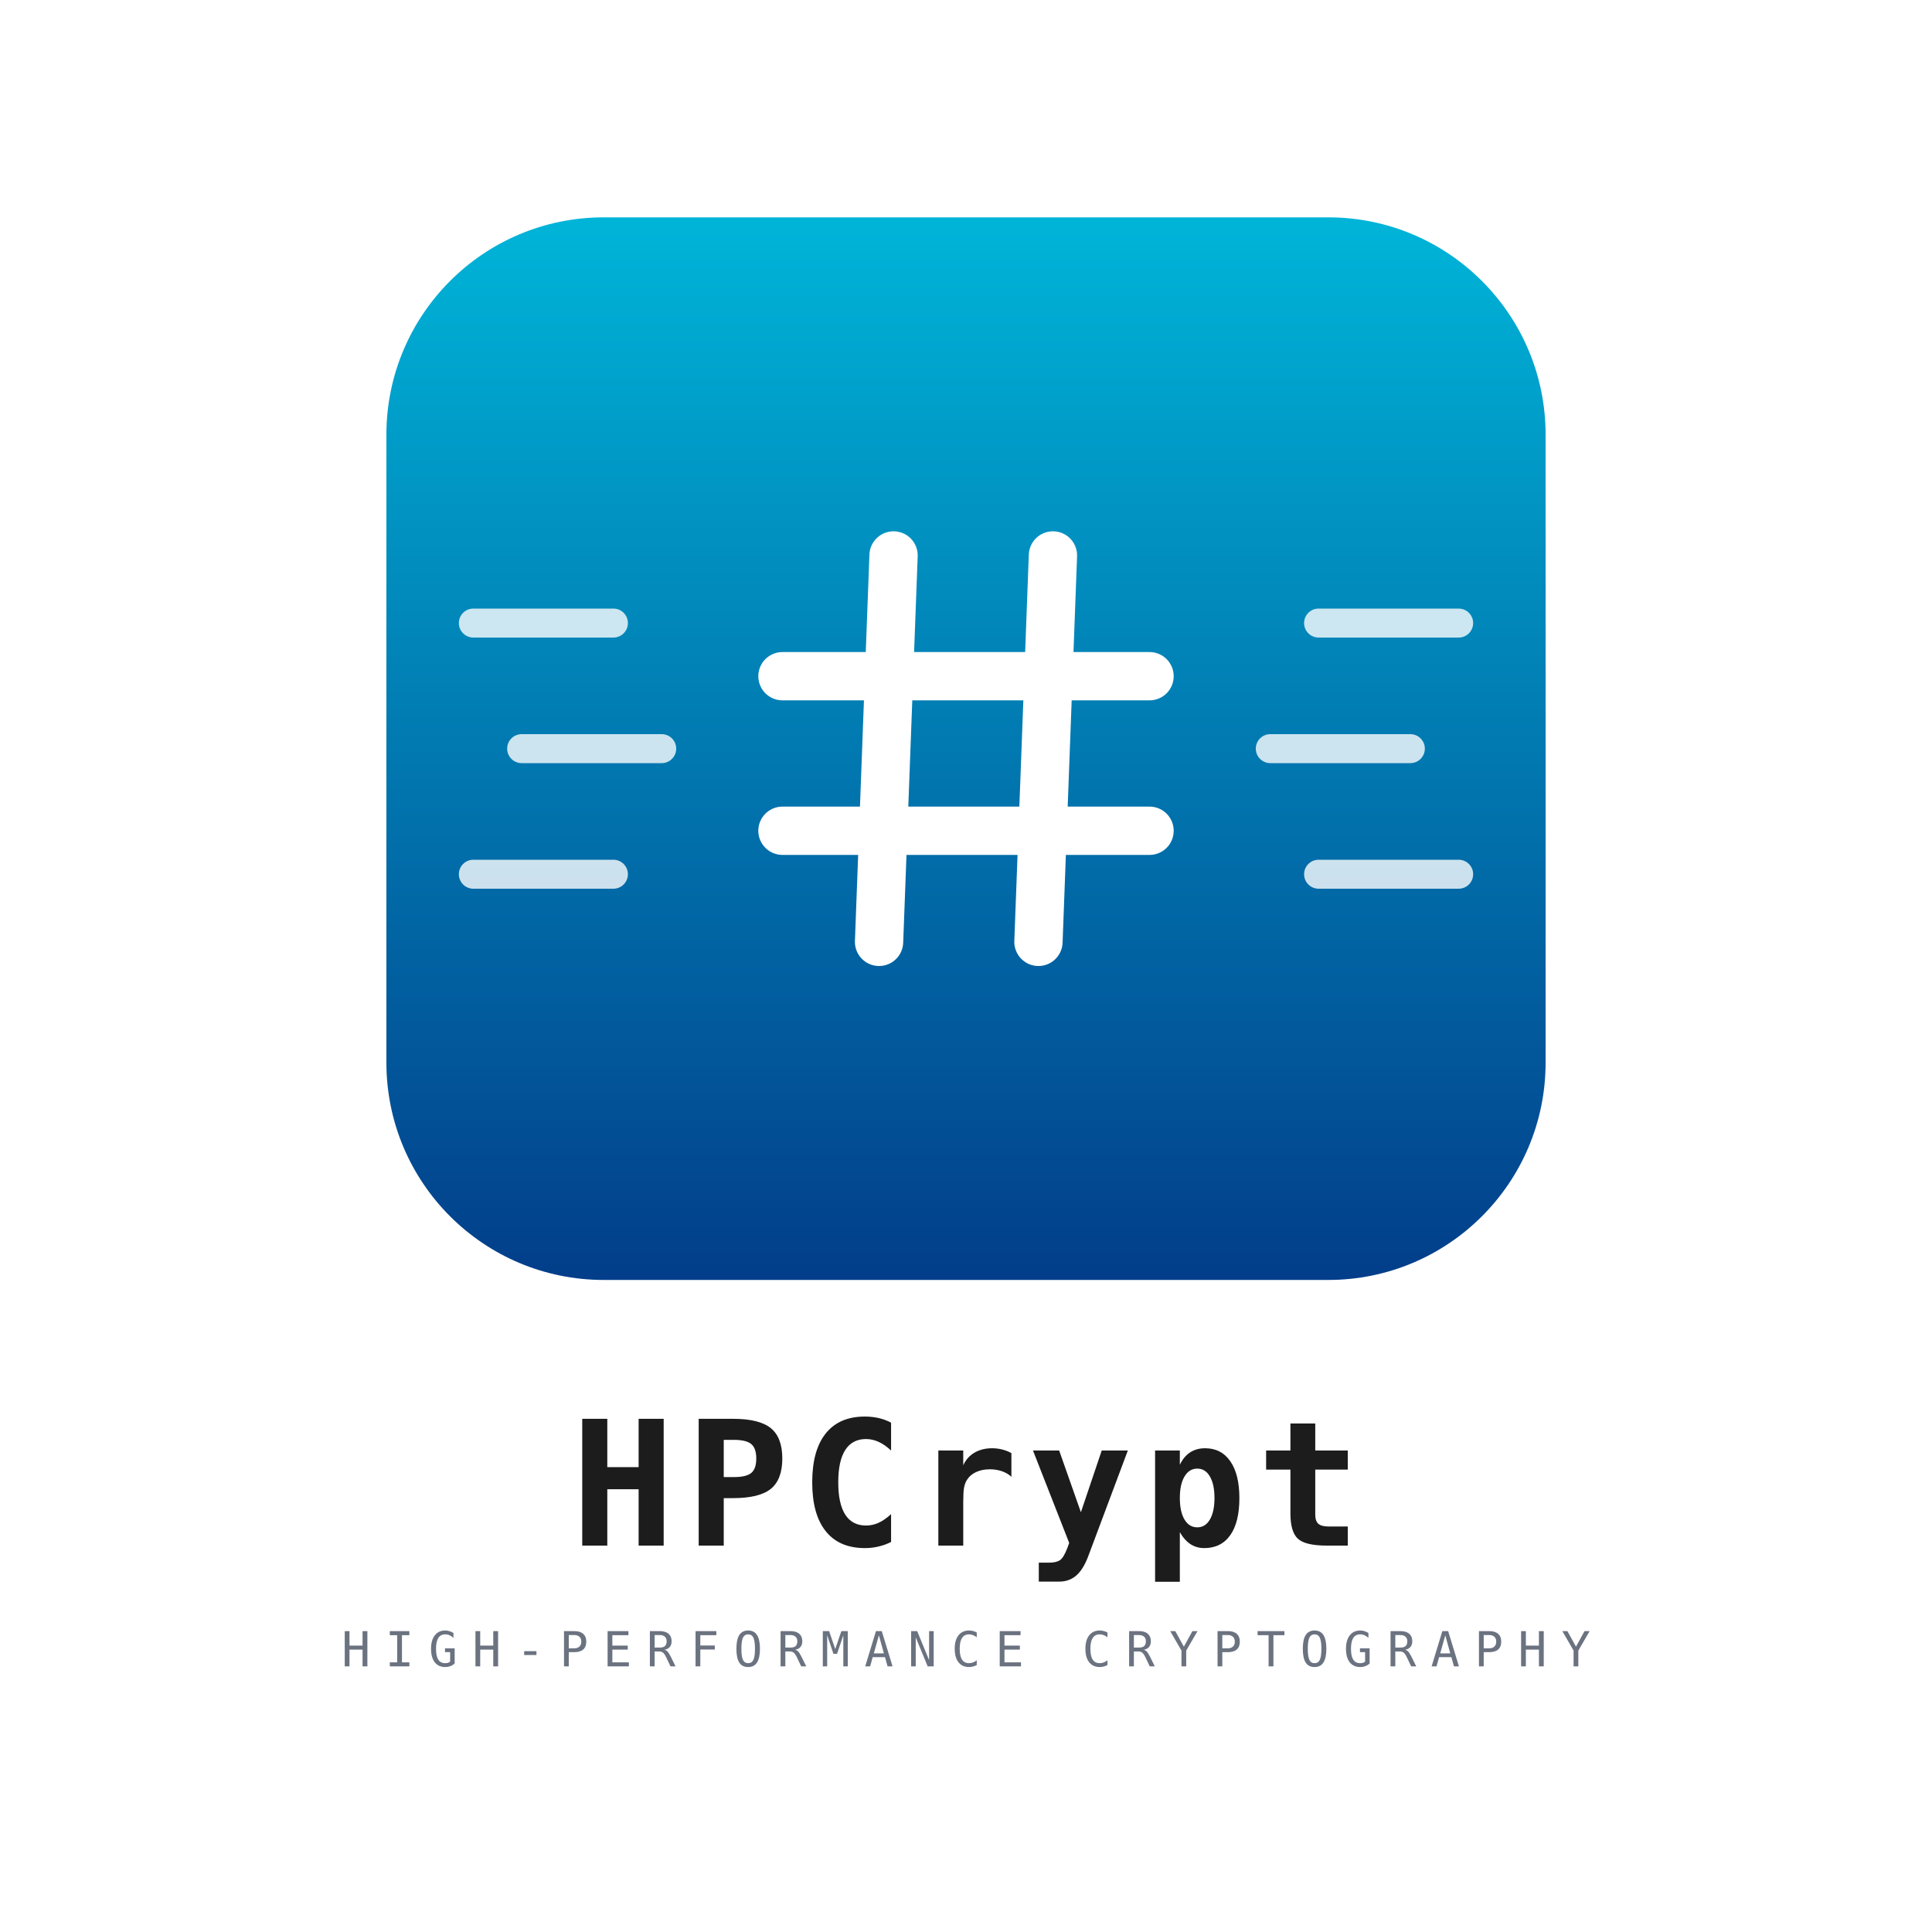
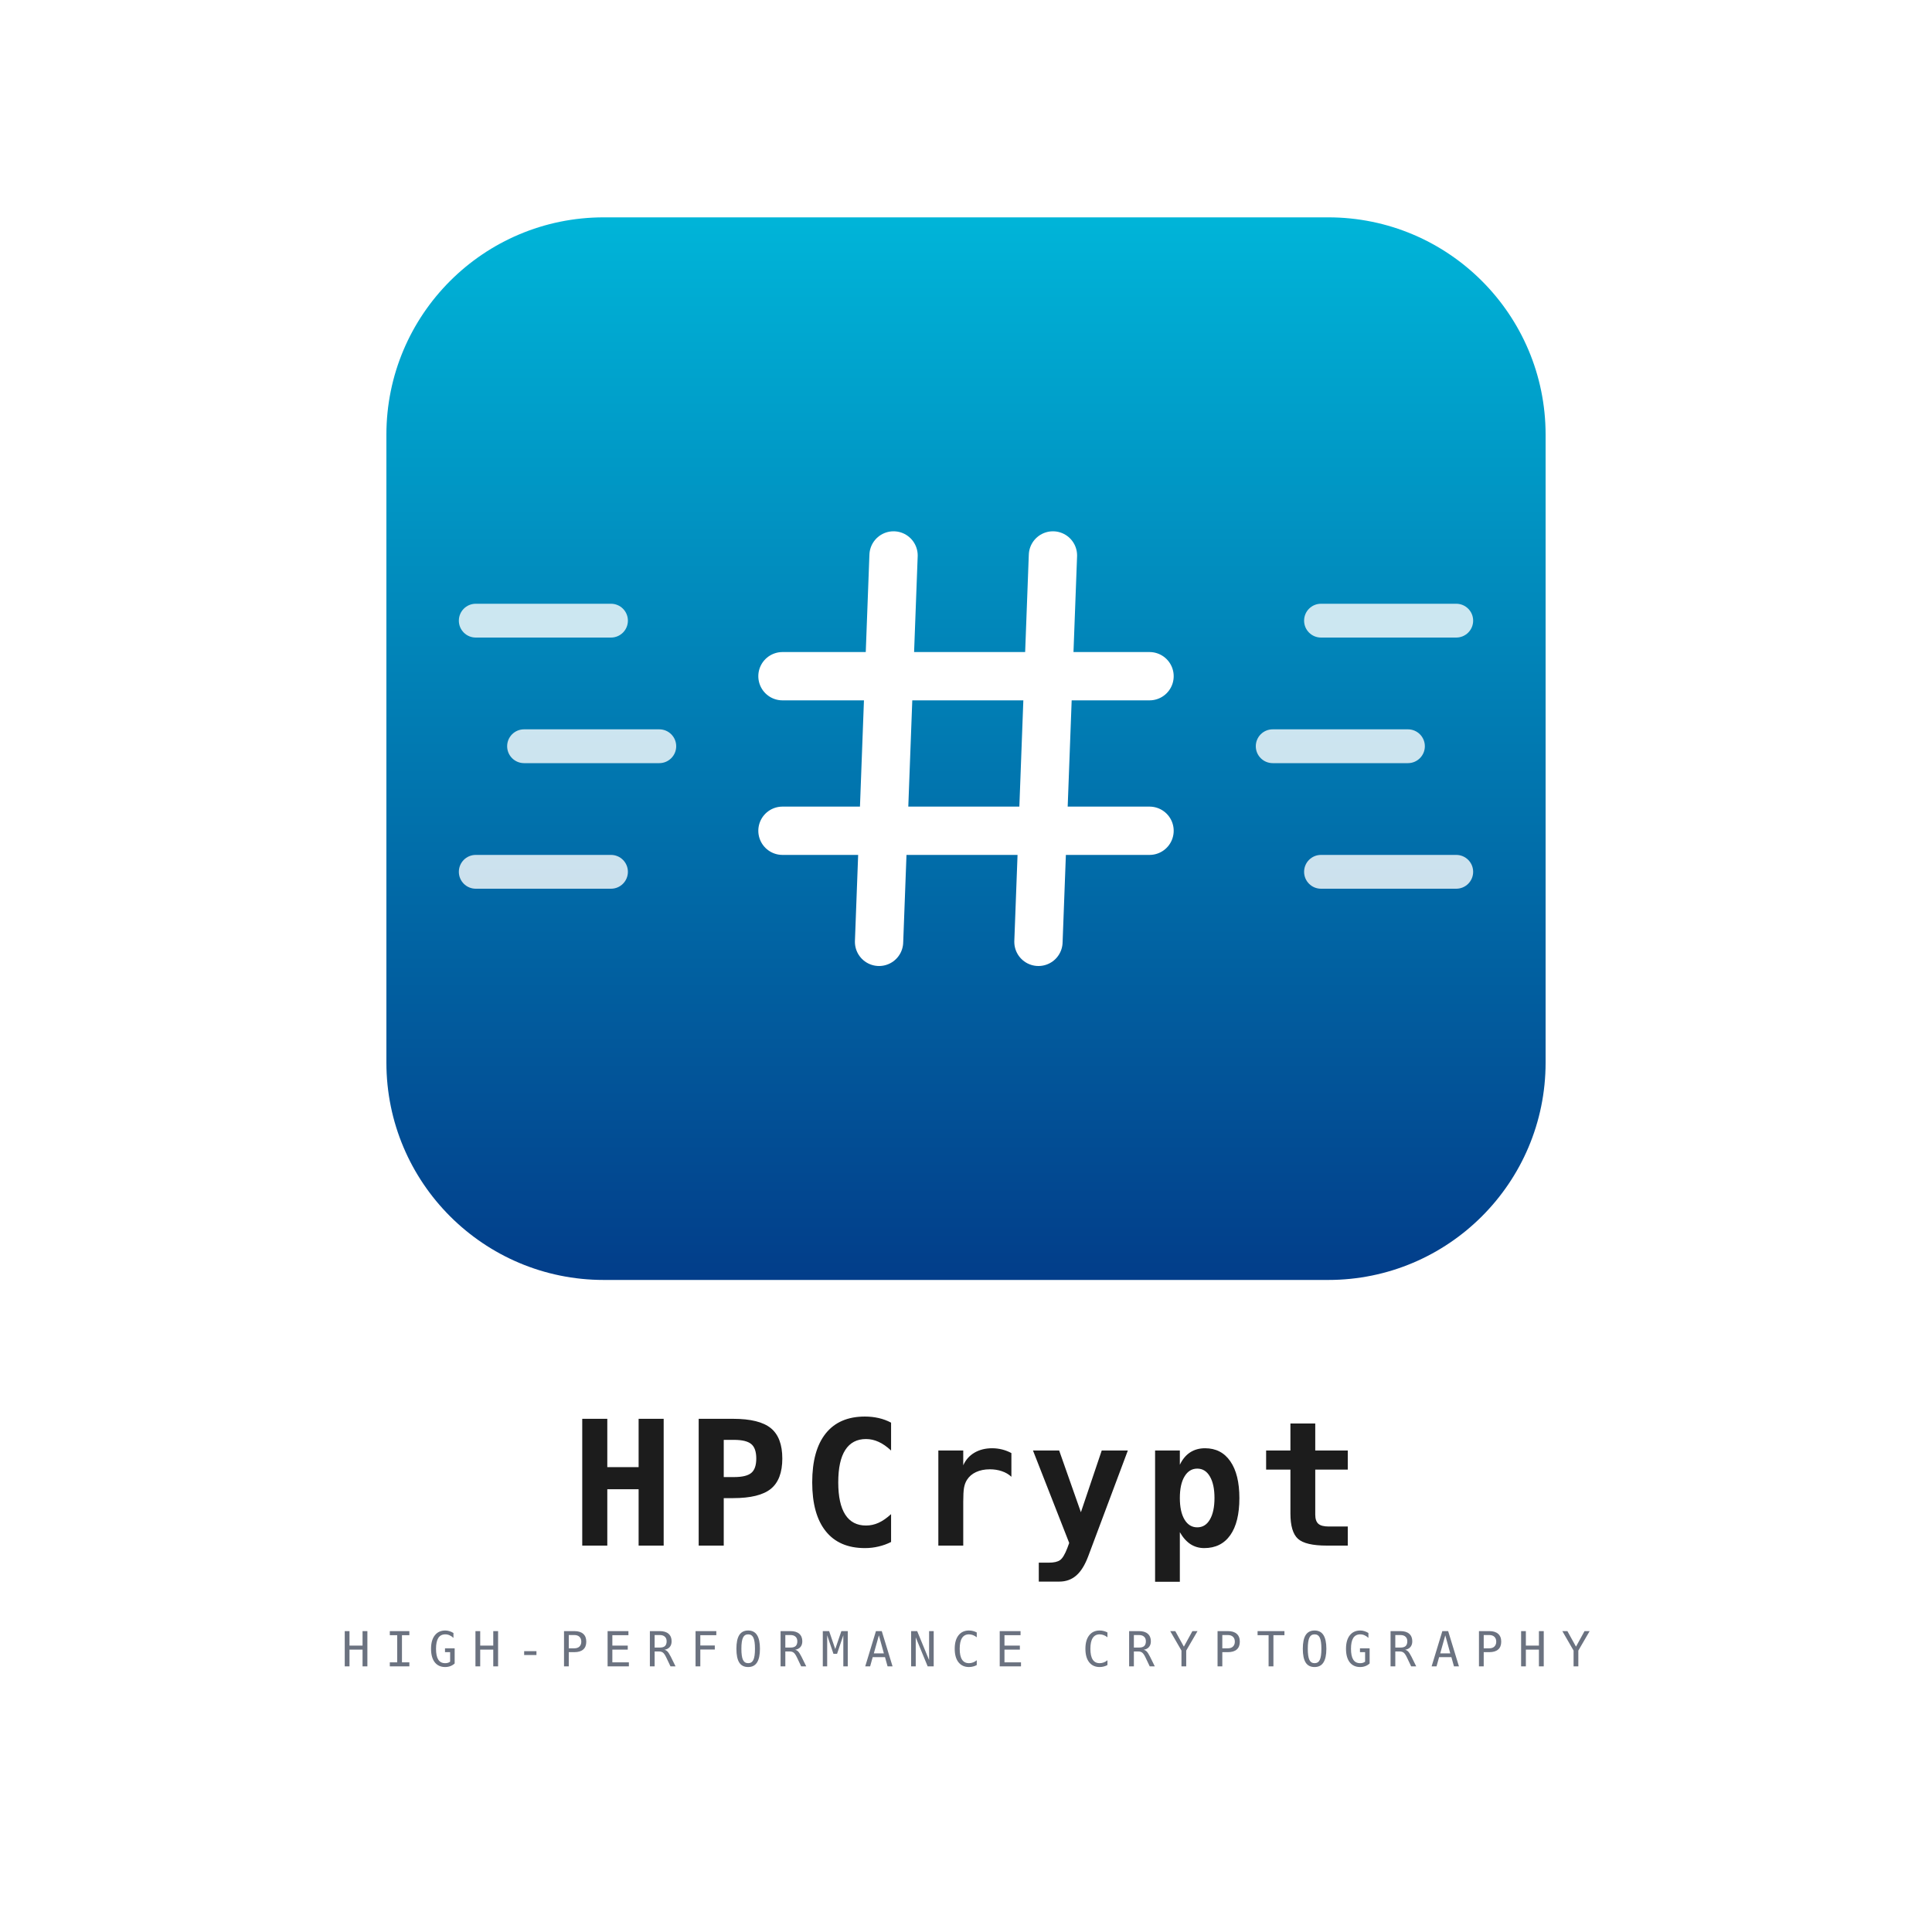
<svg xmlns="http://www.w3.org/2000/svg" viewBox="0 0 400 400">
  <defs>
    <linearGradient id="seceqGrad" x1="0%" y1="0%" x2="0%" y2="100%">
      <stop offset="0%" style="stop-color:#00b4d8" />
      <stop offset="100%" style="stop-color:#023e8a" />
    </linearGradient>
  </defs>
  <rect width="400" height="400" fill="#FFFFFF" />
  <rect x="80" y="45" width="240" height="220" rx="45" fill="url(#seceqGrad)" />
  <g fill="#FFFFFF" opacity="0.8">
-     <rect x="95" y="126" width="35" height="6" rx="3" />
-     <rect x="105" y="152" width="35" height="6" rx="3" />
-     <rect x="95" y="178" width="35" height="6" rx="3" />
+     <rect x="95" y="125" width="35" height="7" rx="3.5" />
+     <rect x="105" y="151" width="35" height="7" rx="3.5" />
+     <rect x="95" y="177" width="35" height="7" rx="3.5" />
  </g>
  <g stroke="#FFFFFF" stroke-width="10" stroke-linecap="round">
    <line x1="185" y1="115" x2="182" y2="195" />
    <line x1="218" y1="115" x2="215" y2="195" />
    <line x1="162" y1="140" x2="238" y2="140" />
    <line x1="162" y1="172" x2="238" y2="172" />
  </g>
  <g fill="#FFFFFF" opacity="0.8">
-     <rect x="270" y="126" width="35" height="6" rx="3" />
-     <rect x="260" y="152" width="35" height="6" rx="3" />
-     <rect x="270" y="178" width="35" height="6" rx="3" />
+     <rect x="270" y="125" width="35" height="7" rx="3.5" />
+     <rect x="260" y="151" width="35" height="7" rx="3.5" />
+     <rect x="270" y="177" width="35" height="7" rx="3.5" />
  </g>
  <text x="200" y="320" font-family="'IBM Plex Mono', monospace" font-size="36" font-weight="600" fill="#1C1C1C" text-anchor="middle" letter-spacing="2">HPCrypt</text>
  <text x="200" y="345" font-family="'IBM Plex Mono', monospace" font-size="10" font-weight="500" fill="#6B7280" text-anchor="middle" letter-spacing="3">HIGH-PERFORMANCE CRYPTOGRAPHY</text>
</svg>
